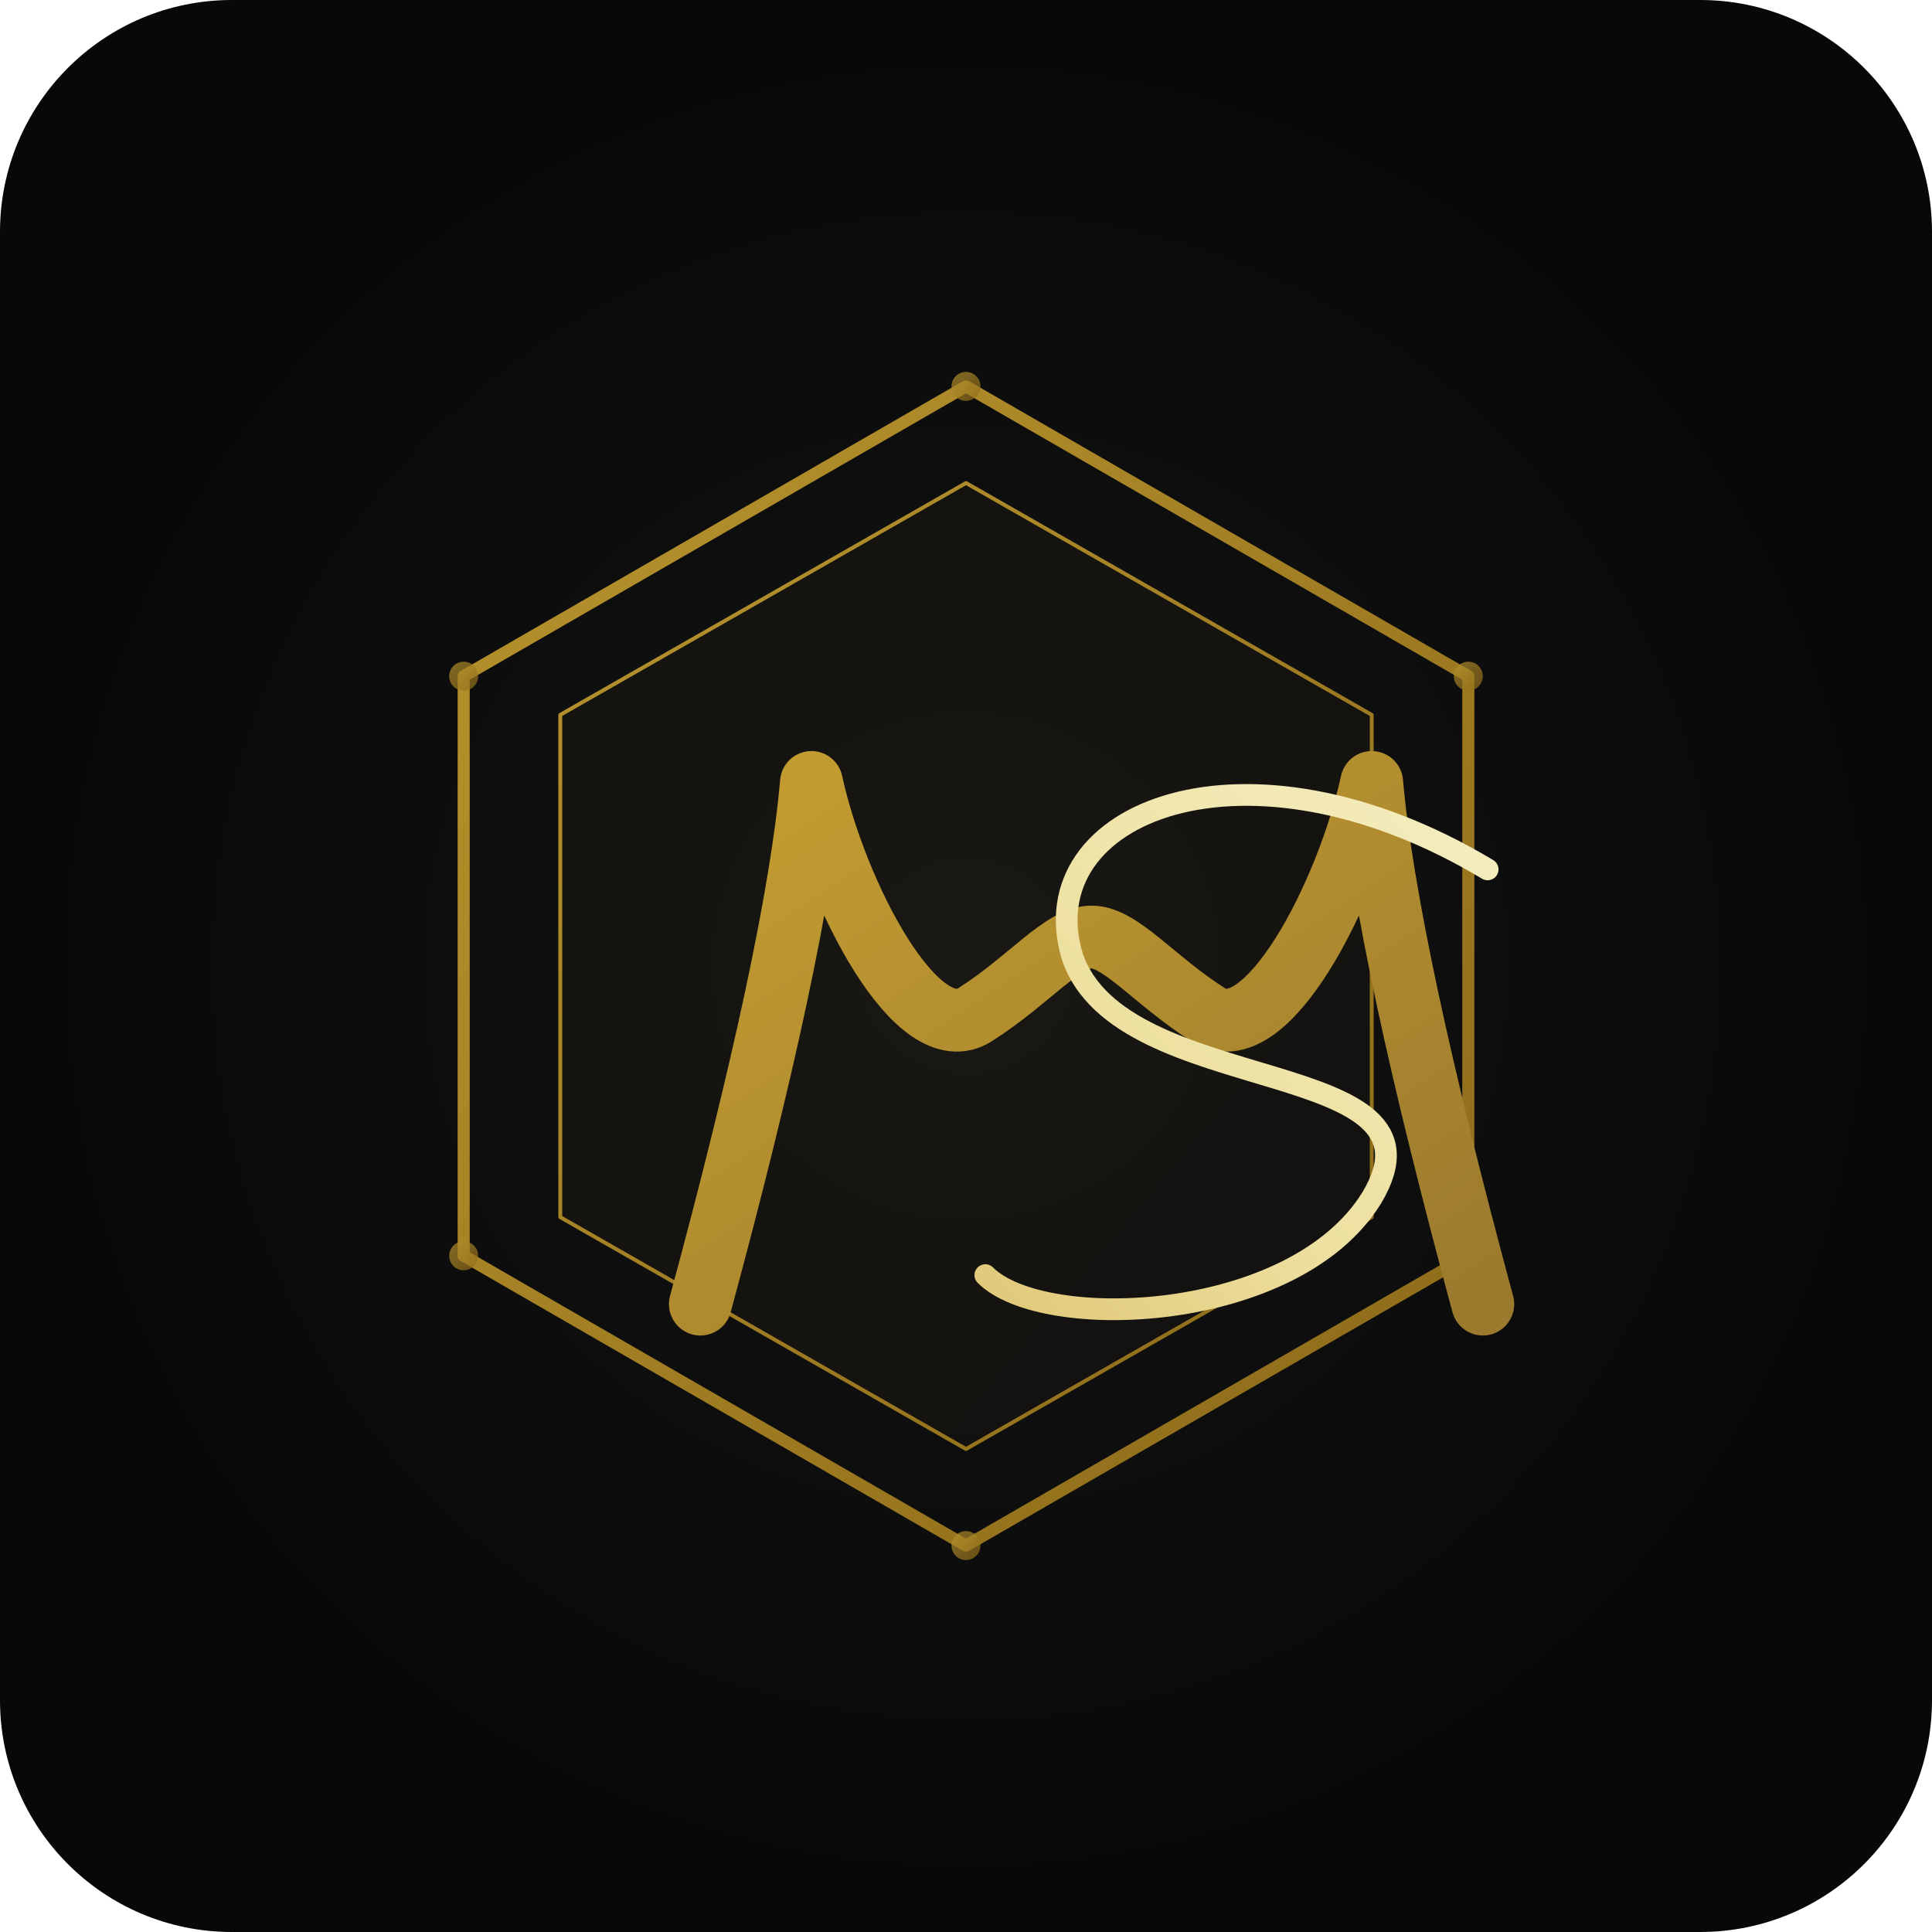
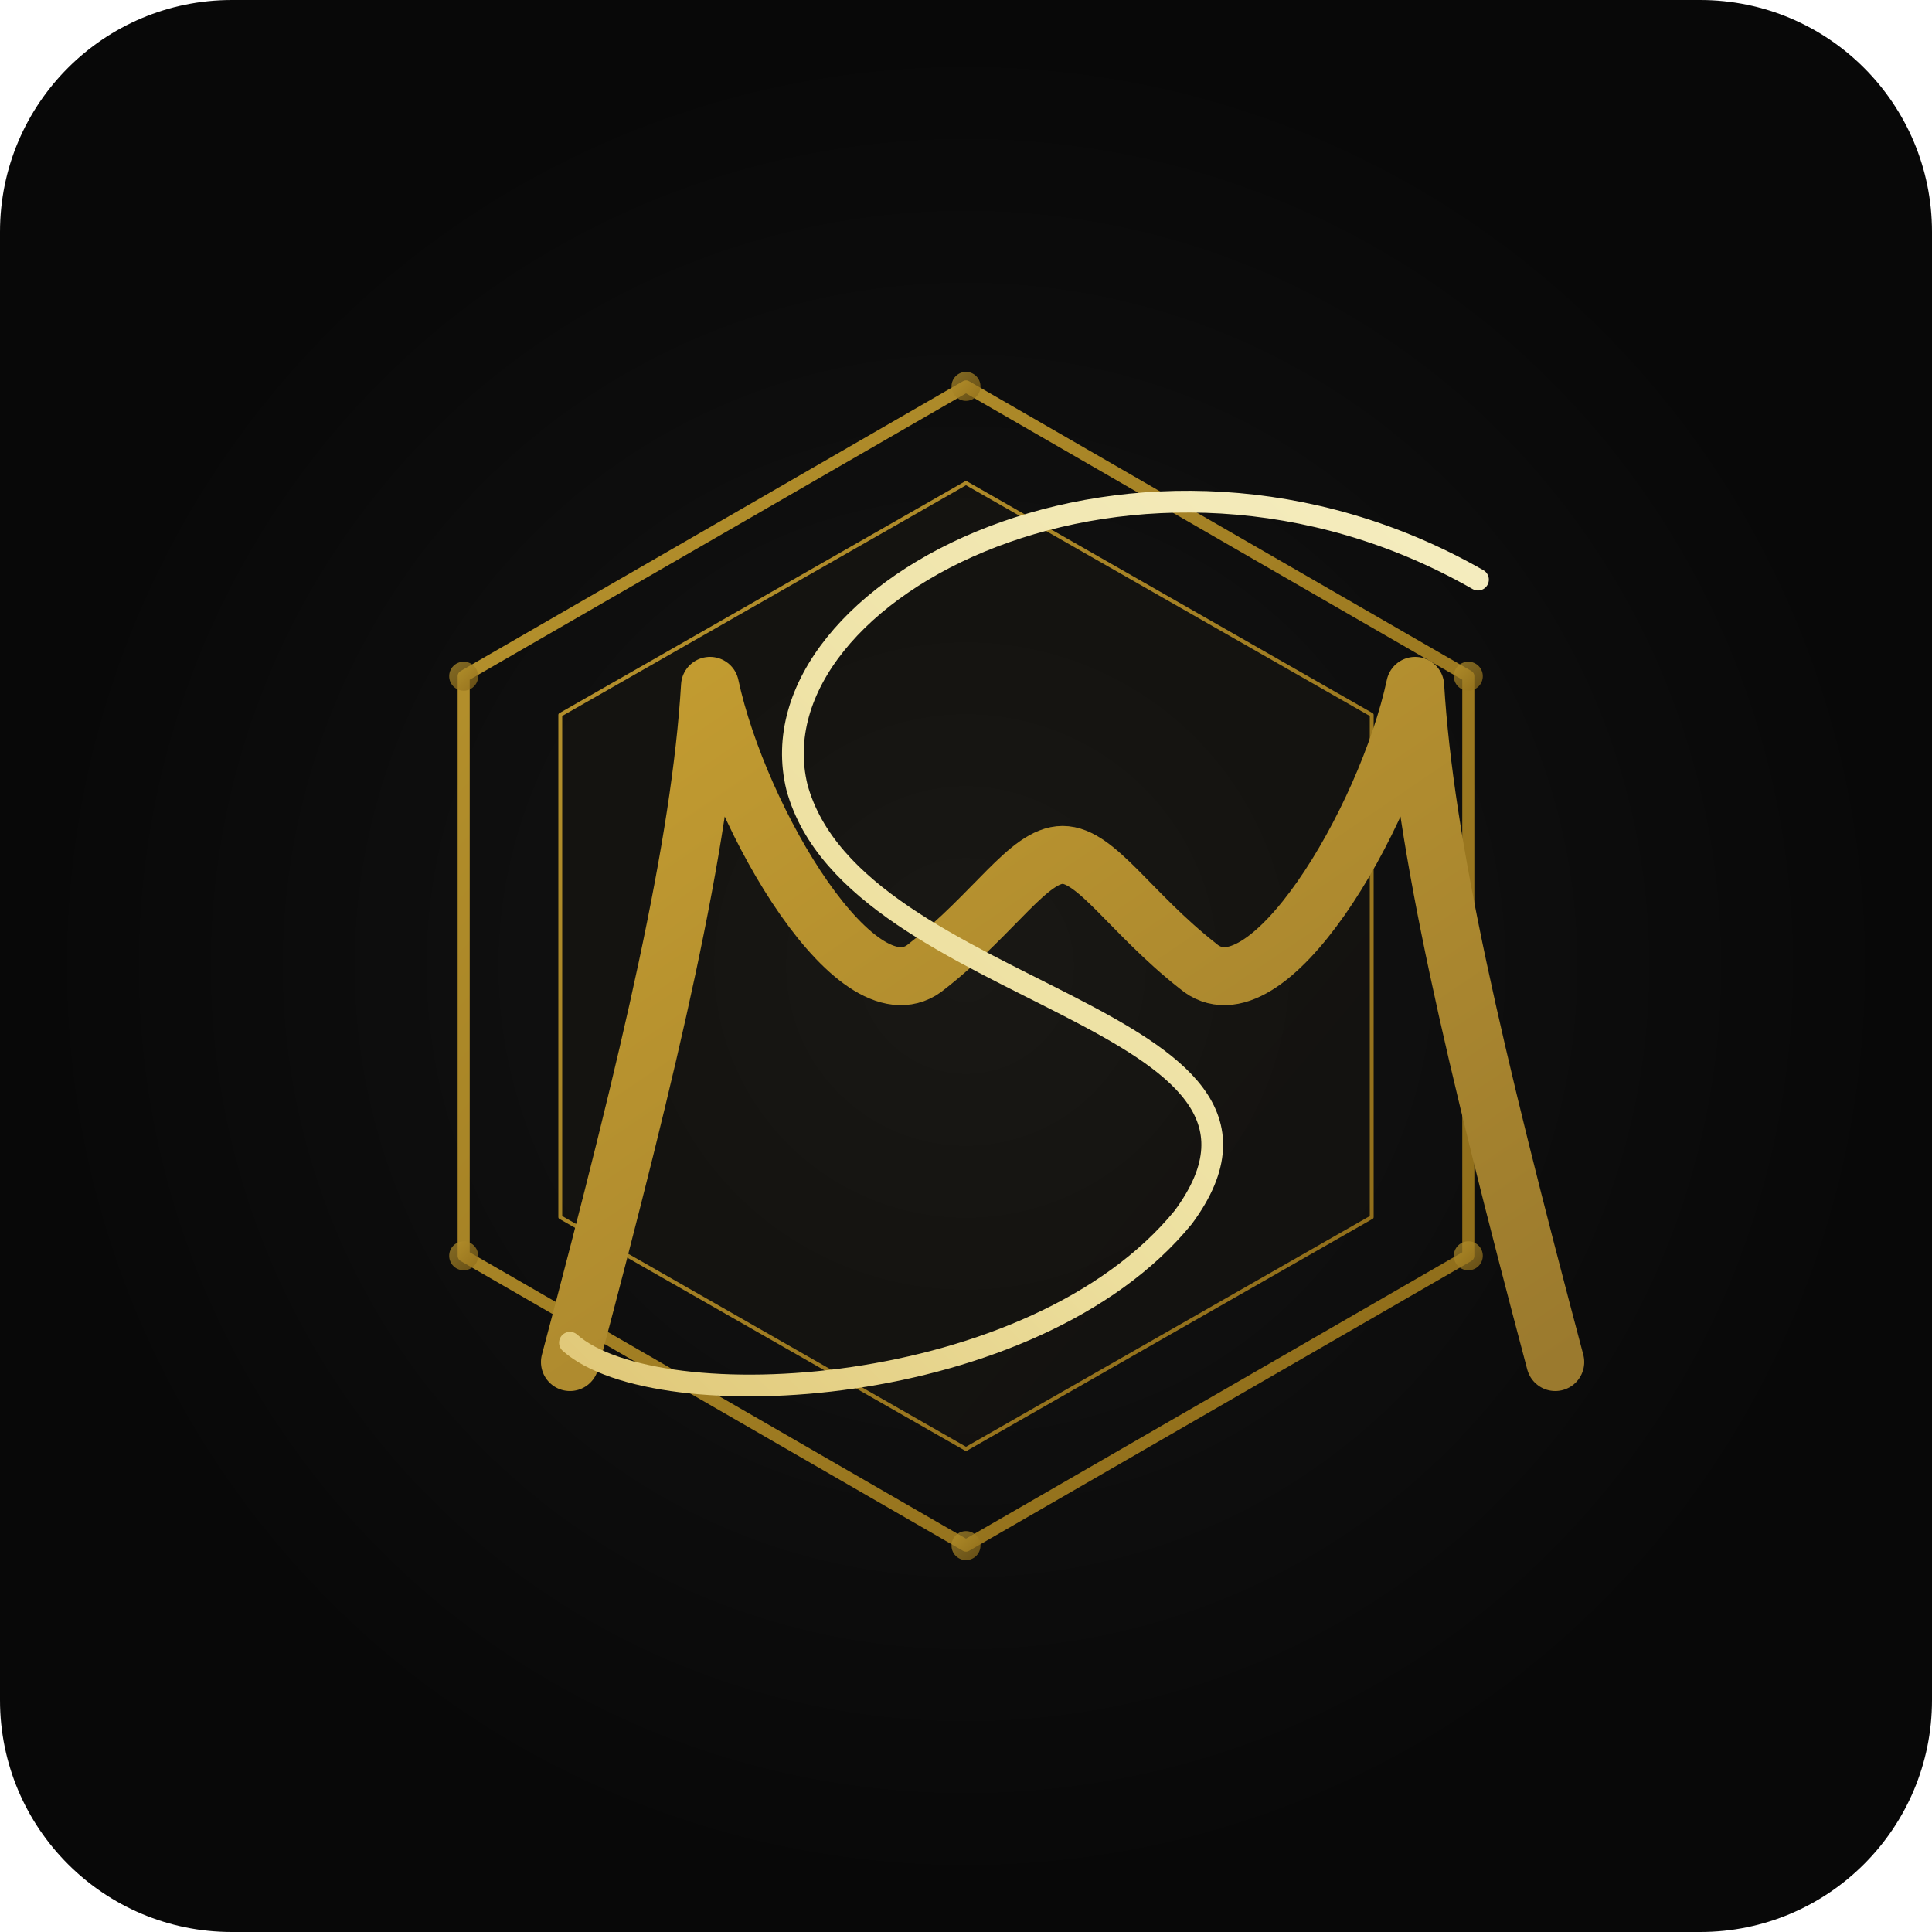
<svg xmlns="http://www.w3.org/2000/svg" viewBox="0 0 400 400" width="400" height="400">
  <defs>
    <linearGradient id="goldHex" x1="0%" y1="0%" x2="100%" y2="100%">
      <stop offset="0%" stop-color="#B8942E" />
      <stop offset="100%" stop-color="#8B6918" />
    </linearGradient>
    <linearGradient id="goldM" x1="0%" y1="0%" x2="100%" y2="100%">
      <stop offset="0%" stop-color="#C49D30" />
      <stop offset="100%" stop-color="#9B7A2E" />
    </linearGradient>
    <linearGradient id="goldS" x1="0%" y1="100%" x2="100%" y2="0%">
      <stop offset="0%" stop-color="#E0C878" />
      <stop offset="40%" stop-color="#EDE0A0" />
      <stop offset="100%" stop-color="#F5EDC0" />
    </linearGradient>
    <radialGradient id="bg" cx="50%" cy="50%" r="48%">
      <stop offset="0%" stop-color="#151515" />
      <stop offset="100%" stop-color="#080808" />
    </radialGradient>
  </defs>
  <rect width="400" height="400" rx="48" fill="url(#bg)" />
  <polygon points="200,80 304,140 304,260 200,320 96,260 96,140" fill="none" stroke="url(#goldHex)" stroke-width="2.5" stroke-linejoin="round" />
  <polygon points="200,100 284,148 284,252 200,300 116,252 116,148" fill="url(#goldHex)" fill-opacity="0.03" stroke="url(#goldHex)" stroke-width="0.8" stroke-linejoin="round" />
  <circle cx="200" cy="80" r="3" fill="url(#goldHex)" opacity="0.7" />
  <circle cx="304" cy="140" r="3" fill="url(#goldHex)" opacity="0.7" />
  <circle cx="304" cy="260" r="3" fill="url(#goldHex)" opacity="0.7" />
  <circle cx="200" cy="320" r="3" fill="url(#goldHex)" opacity="0.7" />
  <circle cx="96" cy="260" r="3" fill="url(#goldHex)" opacity="0.7" />
  <circle cx="96" cy="140" r="3" fill="url(#goldHex)" opacity="0.7" />
-   <path d="M 145,270 C 158,222 166,185 168,162 C 173,185 190,218 202,210 C 213,203 220,194 226,194 C 232,194 239,203 250,210 C 262,218 279,185 284,162 C 286,185 294,222 307,270" fill="none" stroke="url(#goldM)" stroke-width="13" stroke-linecap="round" stroke-linejoin="round" />
-   <path d="M 308,180 C 258,150 213,168 222,198 C 232,228 302,218 284,248 C 268,274 216,276 204,264" fill="none" stroke="url(#goldS)" stroke-width="4.5" stroke-linecap="round" stroke-linejoin="round" />
+   <path d="M 118,282 C 135,218 145,175 147,142 C 153,170 178,212 192,200 C 206,189 213,177 220,177 C 227,177 234,189 248,200 C 262,212 287,170 293,142 C 295,175 305,218 322,282" fill="none" stroke="url(#goldM)" stroke-width="12" stroke-linecap="round" stroke-linejoin="round" />
+   <path d="M 306,120 C 236,80 155,122 165,163 C 177,207 276,210 245,252 C 214,290 136,294 118,278" fill="none" stroke="url(#goldS)" stroke-width="4.5" stroke-linecap="round" stroke-linejoin="round" />
</svg>
